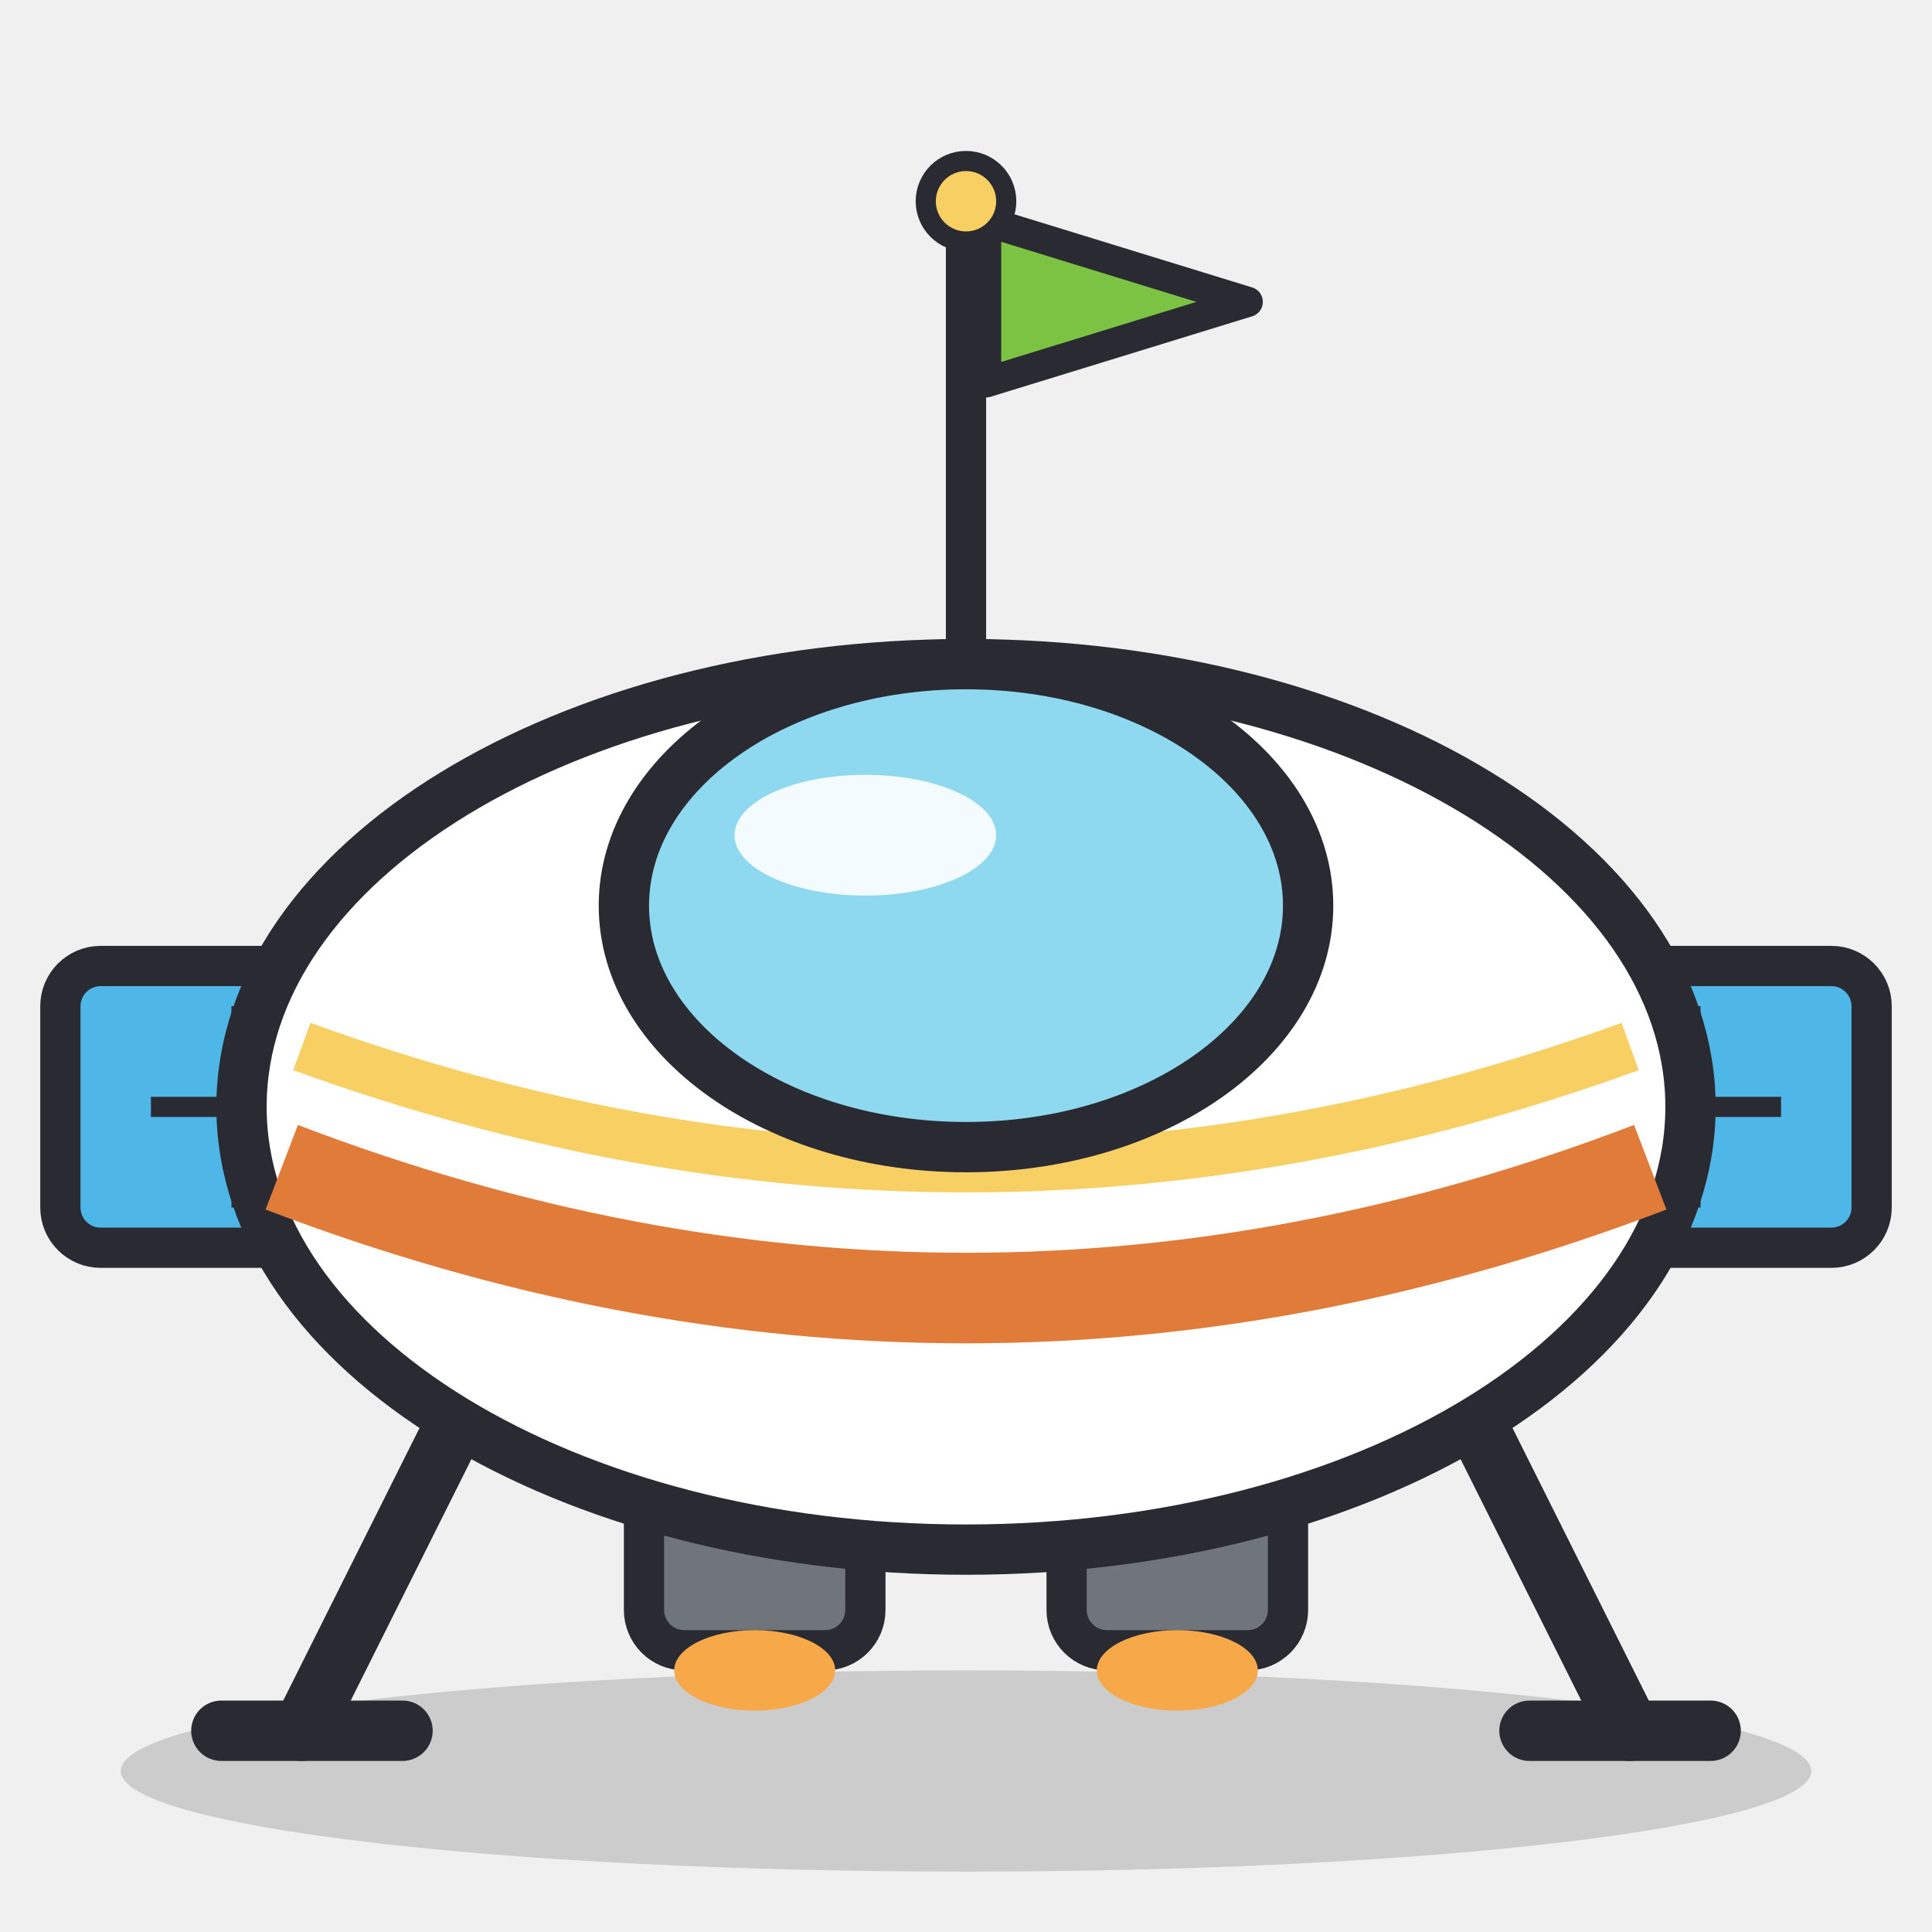
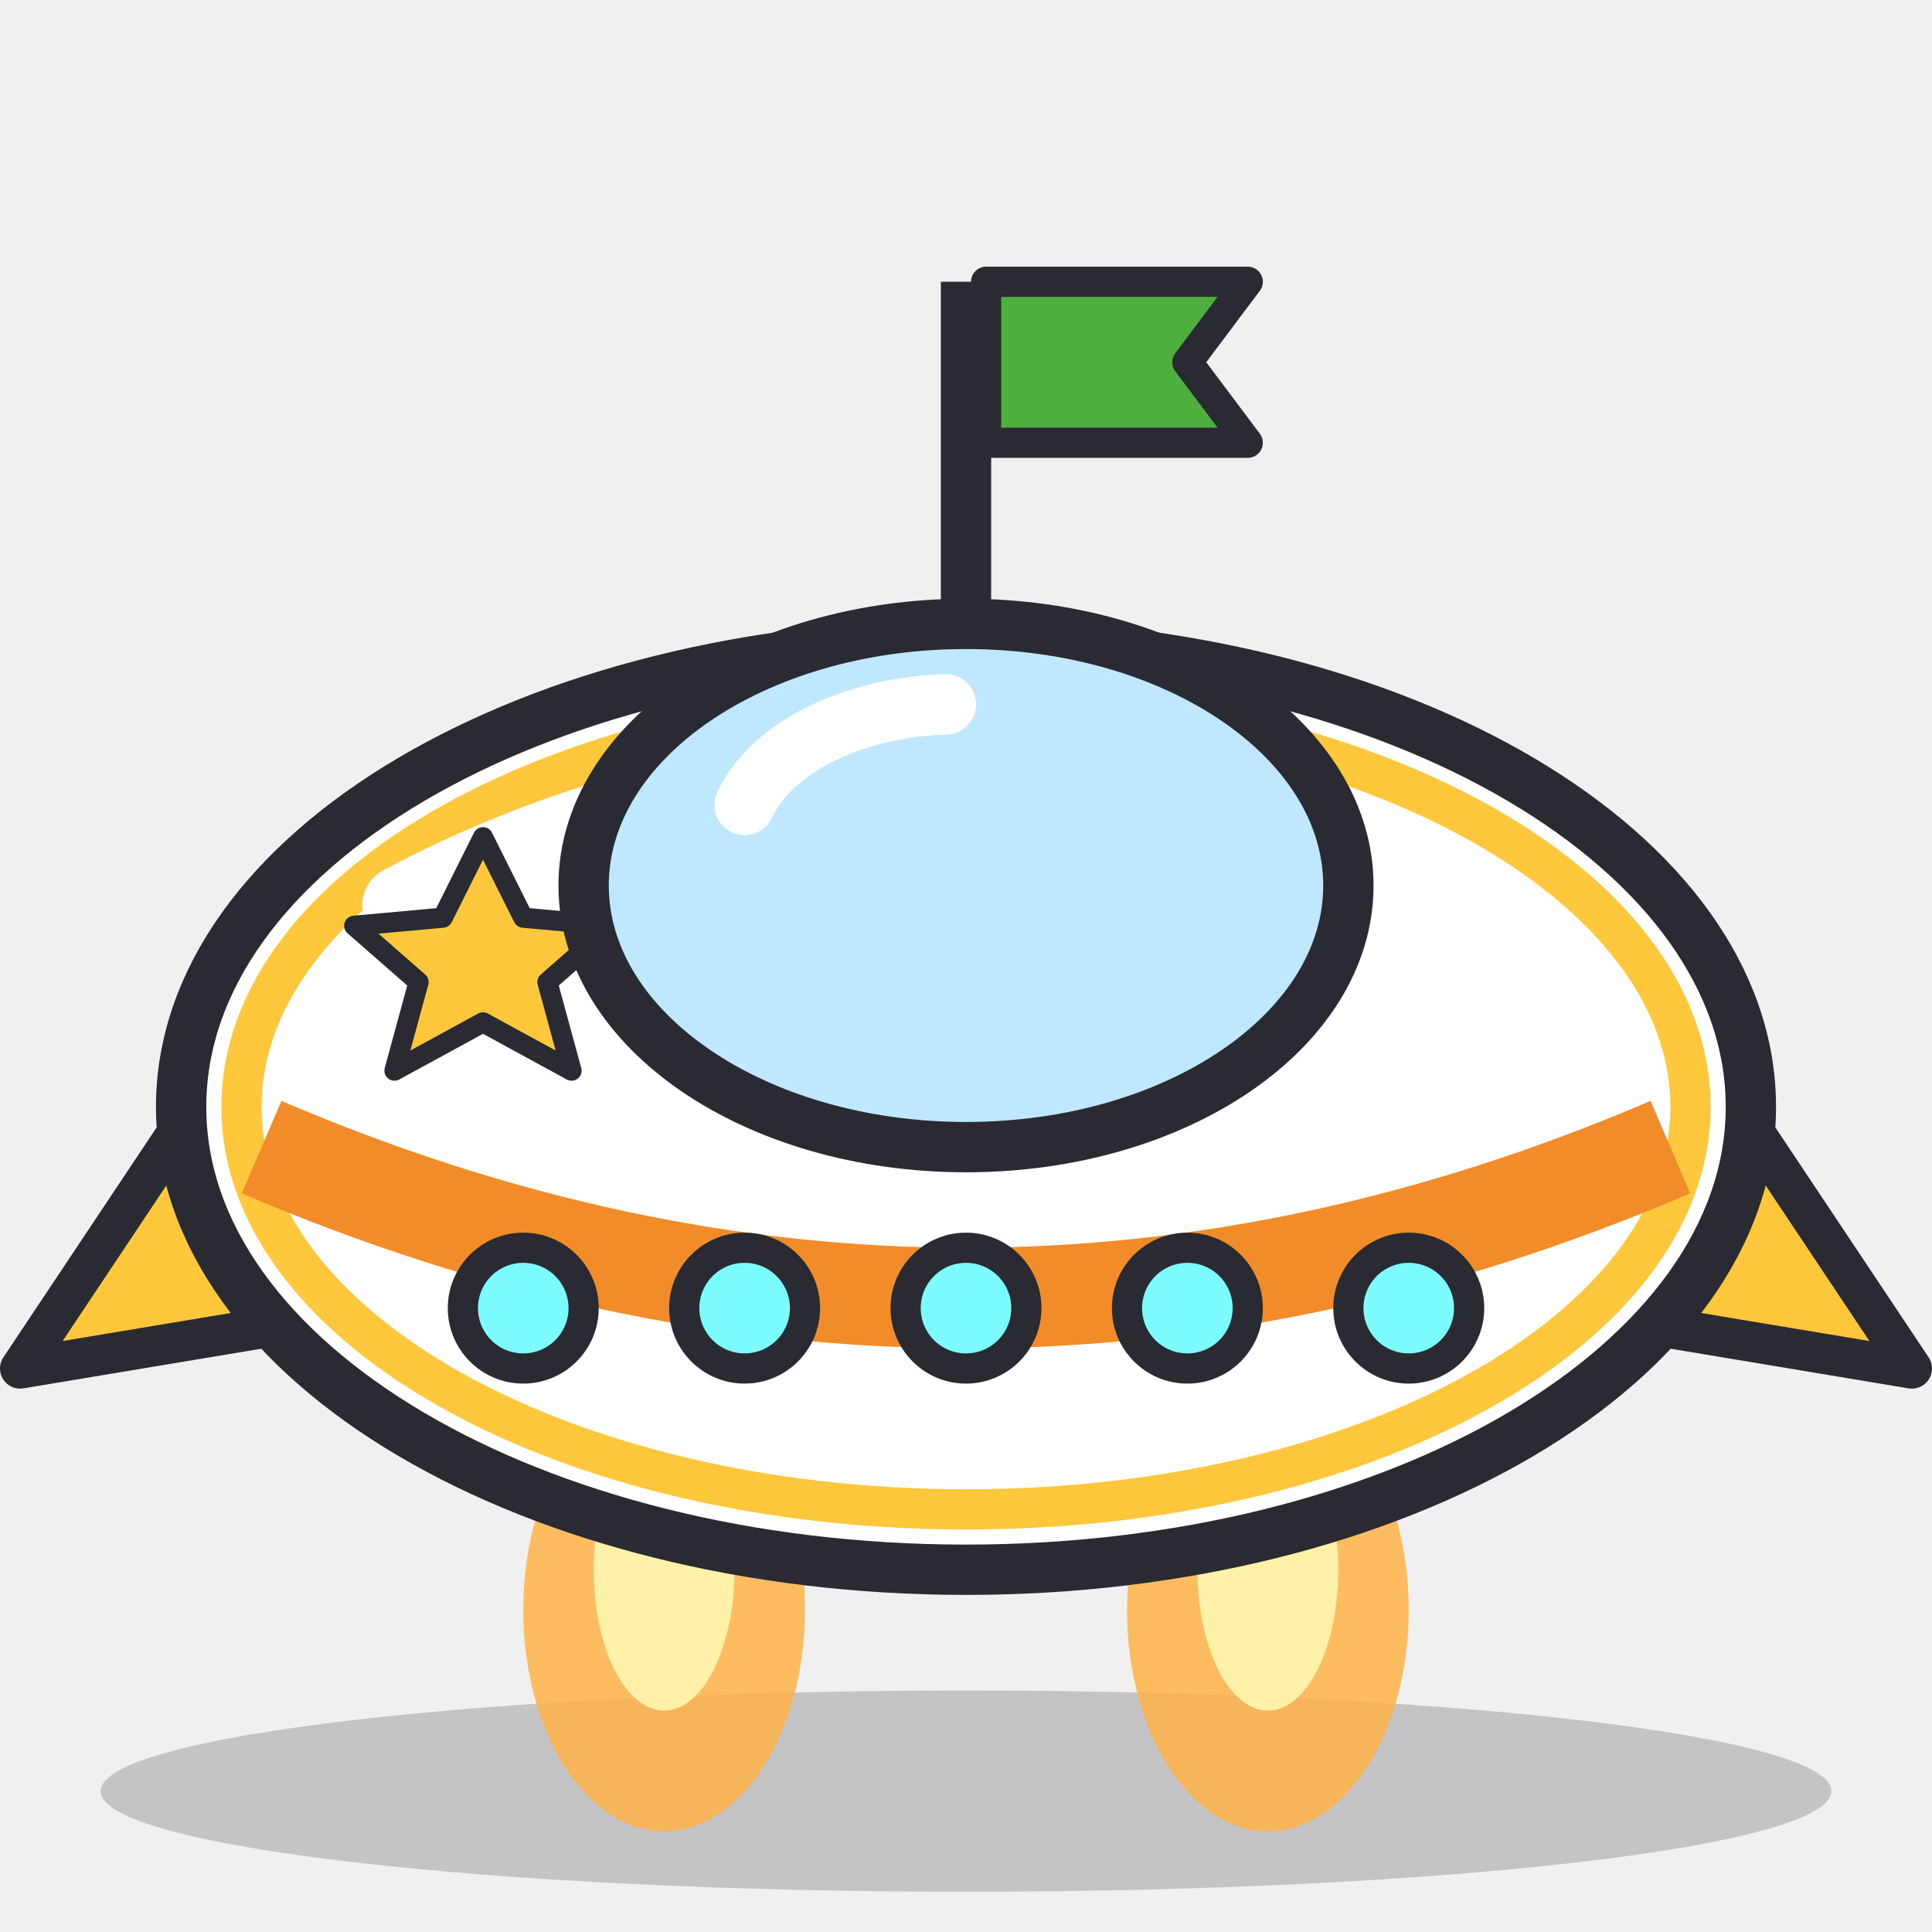
<svg xmlns="http://www.w3.org/2000/svg" width="192" height="192" viewBox="0 0 192 192">
-   <ellipse cx="96" cy="176" rx="84" ry="10" fill="#000" opacity="0.15" />
-   <path d="M46 140 L30 172 M146 140 L162 172" stroke="#2A2A33" stroke-width="6" stroke-linecap="round" />
-   <path d="M22 172 H40 M152 172 H170" stroke="#2A2A33" stroke-width="6" stroke-linecap="round" />
-   <rect x="64" y="146" width="22" height="18" rx="4" fill="#6F757B" stroke="#2A2A33" stroke-width="4" />
-   <rect x="106" y="146" width="22" height="18" rx="4" fill="#6F757B" stroke="#2A2A33" stroke-width="4" />
-   <ellipse cx="75" cy="166" rx="8" ry="4" fill="#F7A94A" />
-   <ellipse cx="117" cy="166" rx="8" ry="4" fill="#F7A94A" />
-   <rect x="6" y="96" width="42" height="28" rx="4" fill="#4FB6E8" stroke="#2A2A33" stroke-width="4" />
-   <rect x="144" y="96" width="42" height="28" rx="4" fill="#4FB6E8" stroke="#2A2A33" stroke-width="4" />
-   <path d="M15 110 H40 M24 100 V120 M32 100 V120 M152 110 H177 M160 100 V120 M168 100 V120" stroke="#2A2A33" stroke-width="2" />
-   <ellipse cx="96" cy="110" rx="72" ry="44" fill="#FFFFFF" stroke="#2A2A33" stroke-width="5" />
-   <path d="M28 116 Q96 142 164 116" stroke="#E07B39" stroke-width="9" fill="none" />
-   <path d="M30 104 Q96 128 162 104" stroke="#F7CF63" stroke-width="5" fill="none" />
-   <ellipse cx="96" cy="90" rx="34" ry="24" fill="#8ED8F0" stroke="#2A2A33" stroke-width="5" />
-   <ellipse cx="86" cy="83" rx="13" ry="6" fill="#FFFFFF" opacity="0.9" />
-   <path d="M96 66 L96 22" stroke="#2A2A33" stroke-width="4" />
-   <path d="M98 22 L124 30 L98 38 Z" fill="#7CC243" stroke="#2A2A33" stroke-width="3" stroke-linejoin="round" />
-   <circle cx="96" cy="20" r="4" fill="#F7CF63" stroke="#2A2A33" stroke-width="2" />
+   <ellipse cx="96" cy="178" rx="86" ry="10" fill="#2A2A33" opacity="0.22" />
+   <ellipse cx="66" cy="160" rx="14" ry="22" fill="#FFB347" opacity="0.85" />
+   <ellipse cx="126" cy="160" rx="14" ry="22" fill="#FFB347" opacity="0.85" />
+   <ellipse cx="66" cy="156" rx="7" ry="14" fill="#FFF2A8" />
+   <ellipse cx="126" cy="156" rx="7" ry="14" fill="#FFF2A8" />
+   <rect x="54" y="132" width="24" height="18" rx="5" fill="#B8C0CA" stroke="#2A2A33" stroke-width="4" />
+   <rect x="114" y="132" width="24" height="18" rx="5" fill="#B8C0CA" stroke="#2A2A33" stroke-width="4" />
+   <path d="M22 106 l-20 30 36 -6z M170 106 l20 30 -36 -6z" fill="#FFC83C" stroke="#2A2A33" stroke-width="4" stroke-linejoin="round" />
+   <ellipse cx="96" cy="110" rx="78" ry="46" fill="#FFFFFF" stroke="#2A2A33" stroke-width="5" />
+   <ellipse cx="96" cy="110" rx="72" ry="40" fill="none" stroke="#FFC83C" stroke-width="4" />
+   <path d="M40 90 Q70 74 110 76" stroke="#FFFFFF" stroke-width="8" fill="none" stroke-linecap="round" />
+   <path d="M26 114 Q96 144 166 114" stroke="#F28C28" stroke-width="10" fill="none" />
+   <circle cx="52" cy="130" r="6" fill="#7DFCFF" stroke="#2A2A33" stroke-width="3" />
+   <circle cx="74" cy="130" r="6" fill="#7DFCFF" stroke="#2A2A33" stroke-width="3" />
+   <circle cx="96" cy="130" r="6" fill="#7DFCFF" stroke="#2A2A33" stroke-width="3" />
+   <circle cx="118" cy="130" r="6" fill="#7DFCFF" stroke="#2A2A33" stroke-width="3" />
+   <circle cx="140" cy="130" r="6" fill="#7DFCFF" stroke="#2A2A33" stroke-width="3" />
+   <path d="M96 108 l5 10 11 1 -8 7 3 11 -11 -6 -11 6 3 -11 -8 -7 11 -1z" fill="#FFC83C" stroke="#2A2A33" stroke-width="2.5" stroke-linejoin="round" transform="translate(-40 -8) scale(0.8) translate(14 6)" />
+   <ellipse cx="96" cy="88" rx="38" ry="26" fill="#BFE8FF" stroke="#2A2A33" stroke-width="5" />
+   <path d="M74 80 a22 14 0 0 1 20 -10" stroke="#FFFFFF" stroke-width="6" fill="none" stroke-linecap="round" />
+   <line x1="96" y1="62" x2="96" y2="28" stroke="#2A2A33" stroke-width="5" />
+   <path d="M98 28 h26 l-6 8 6 8 h-26z" fill="#4CAF3E" stroke="#2A2A33" stroke-width="3" stroke-linejoin="round" />
</svg>
